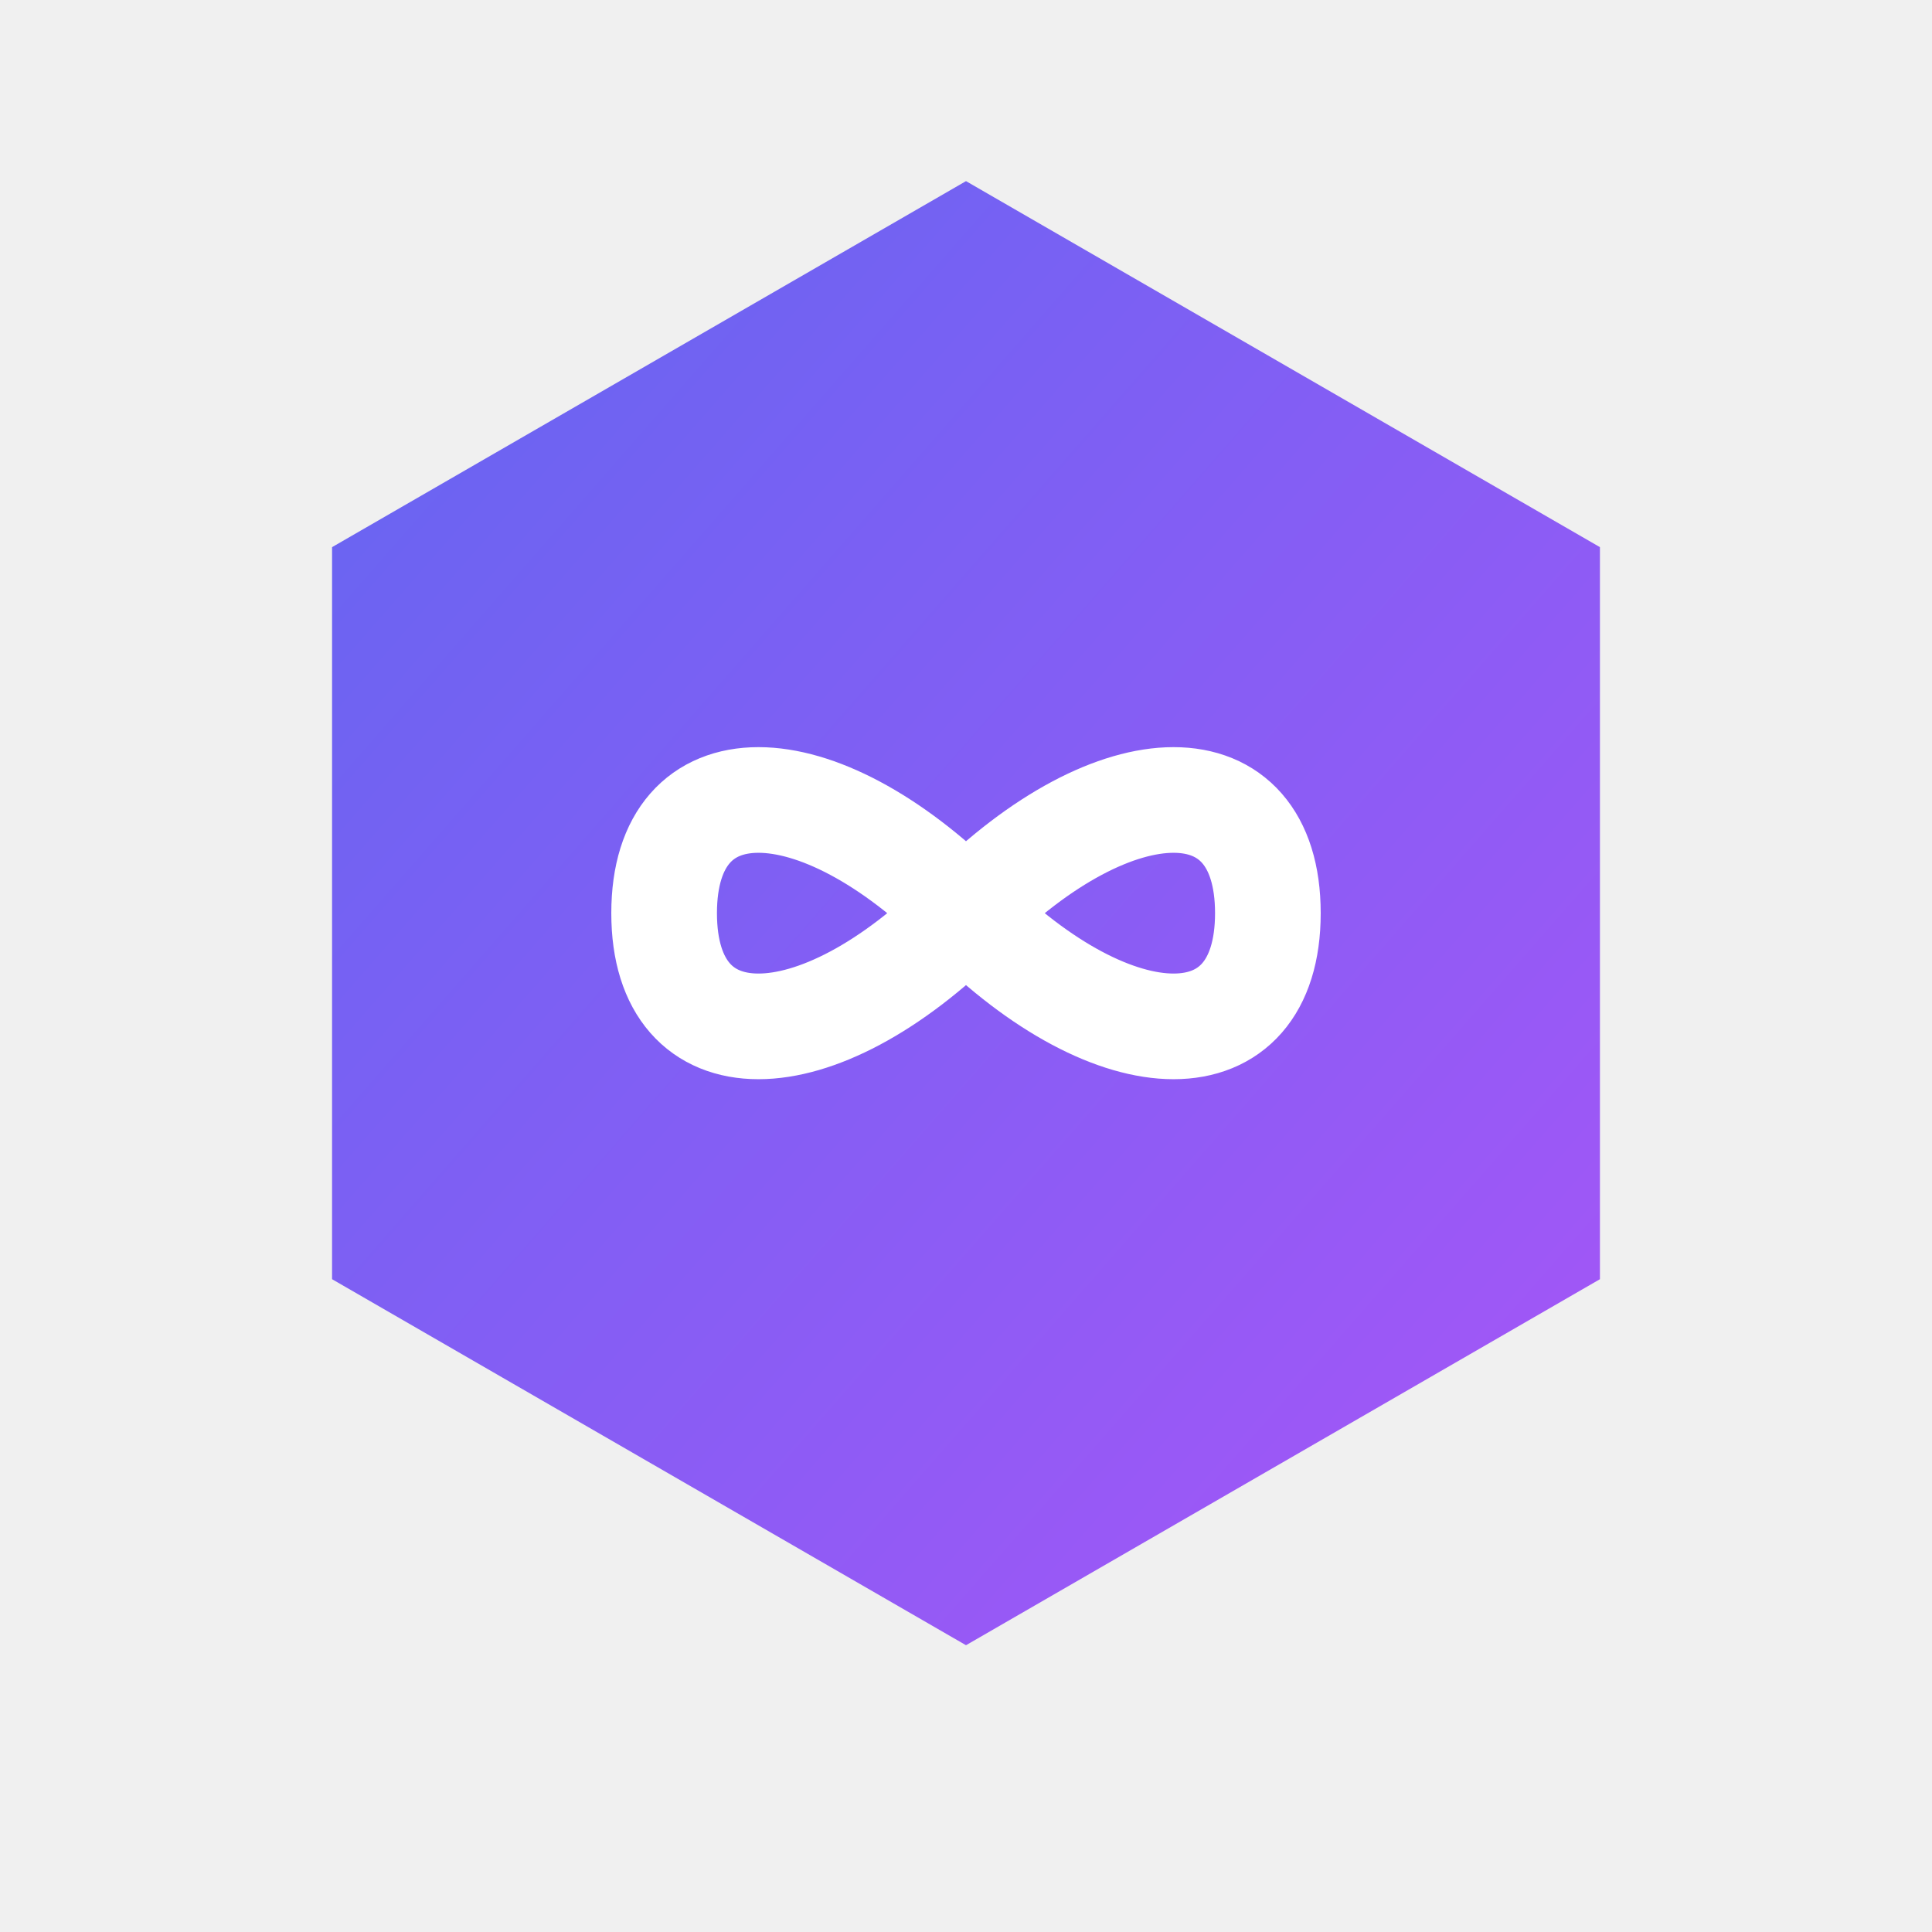
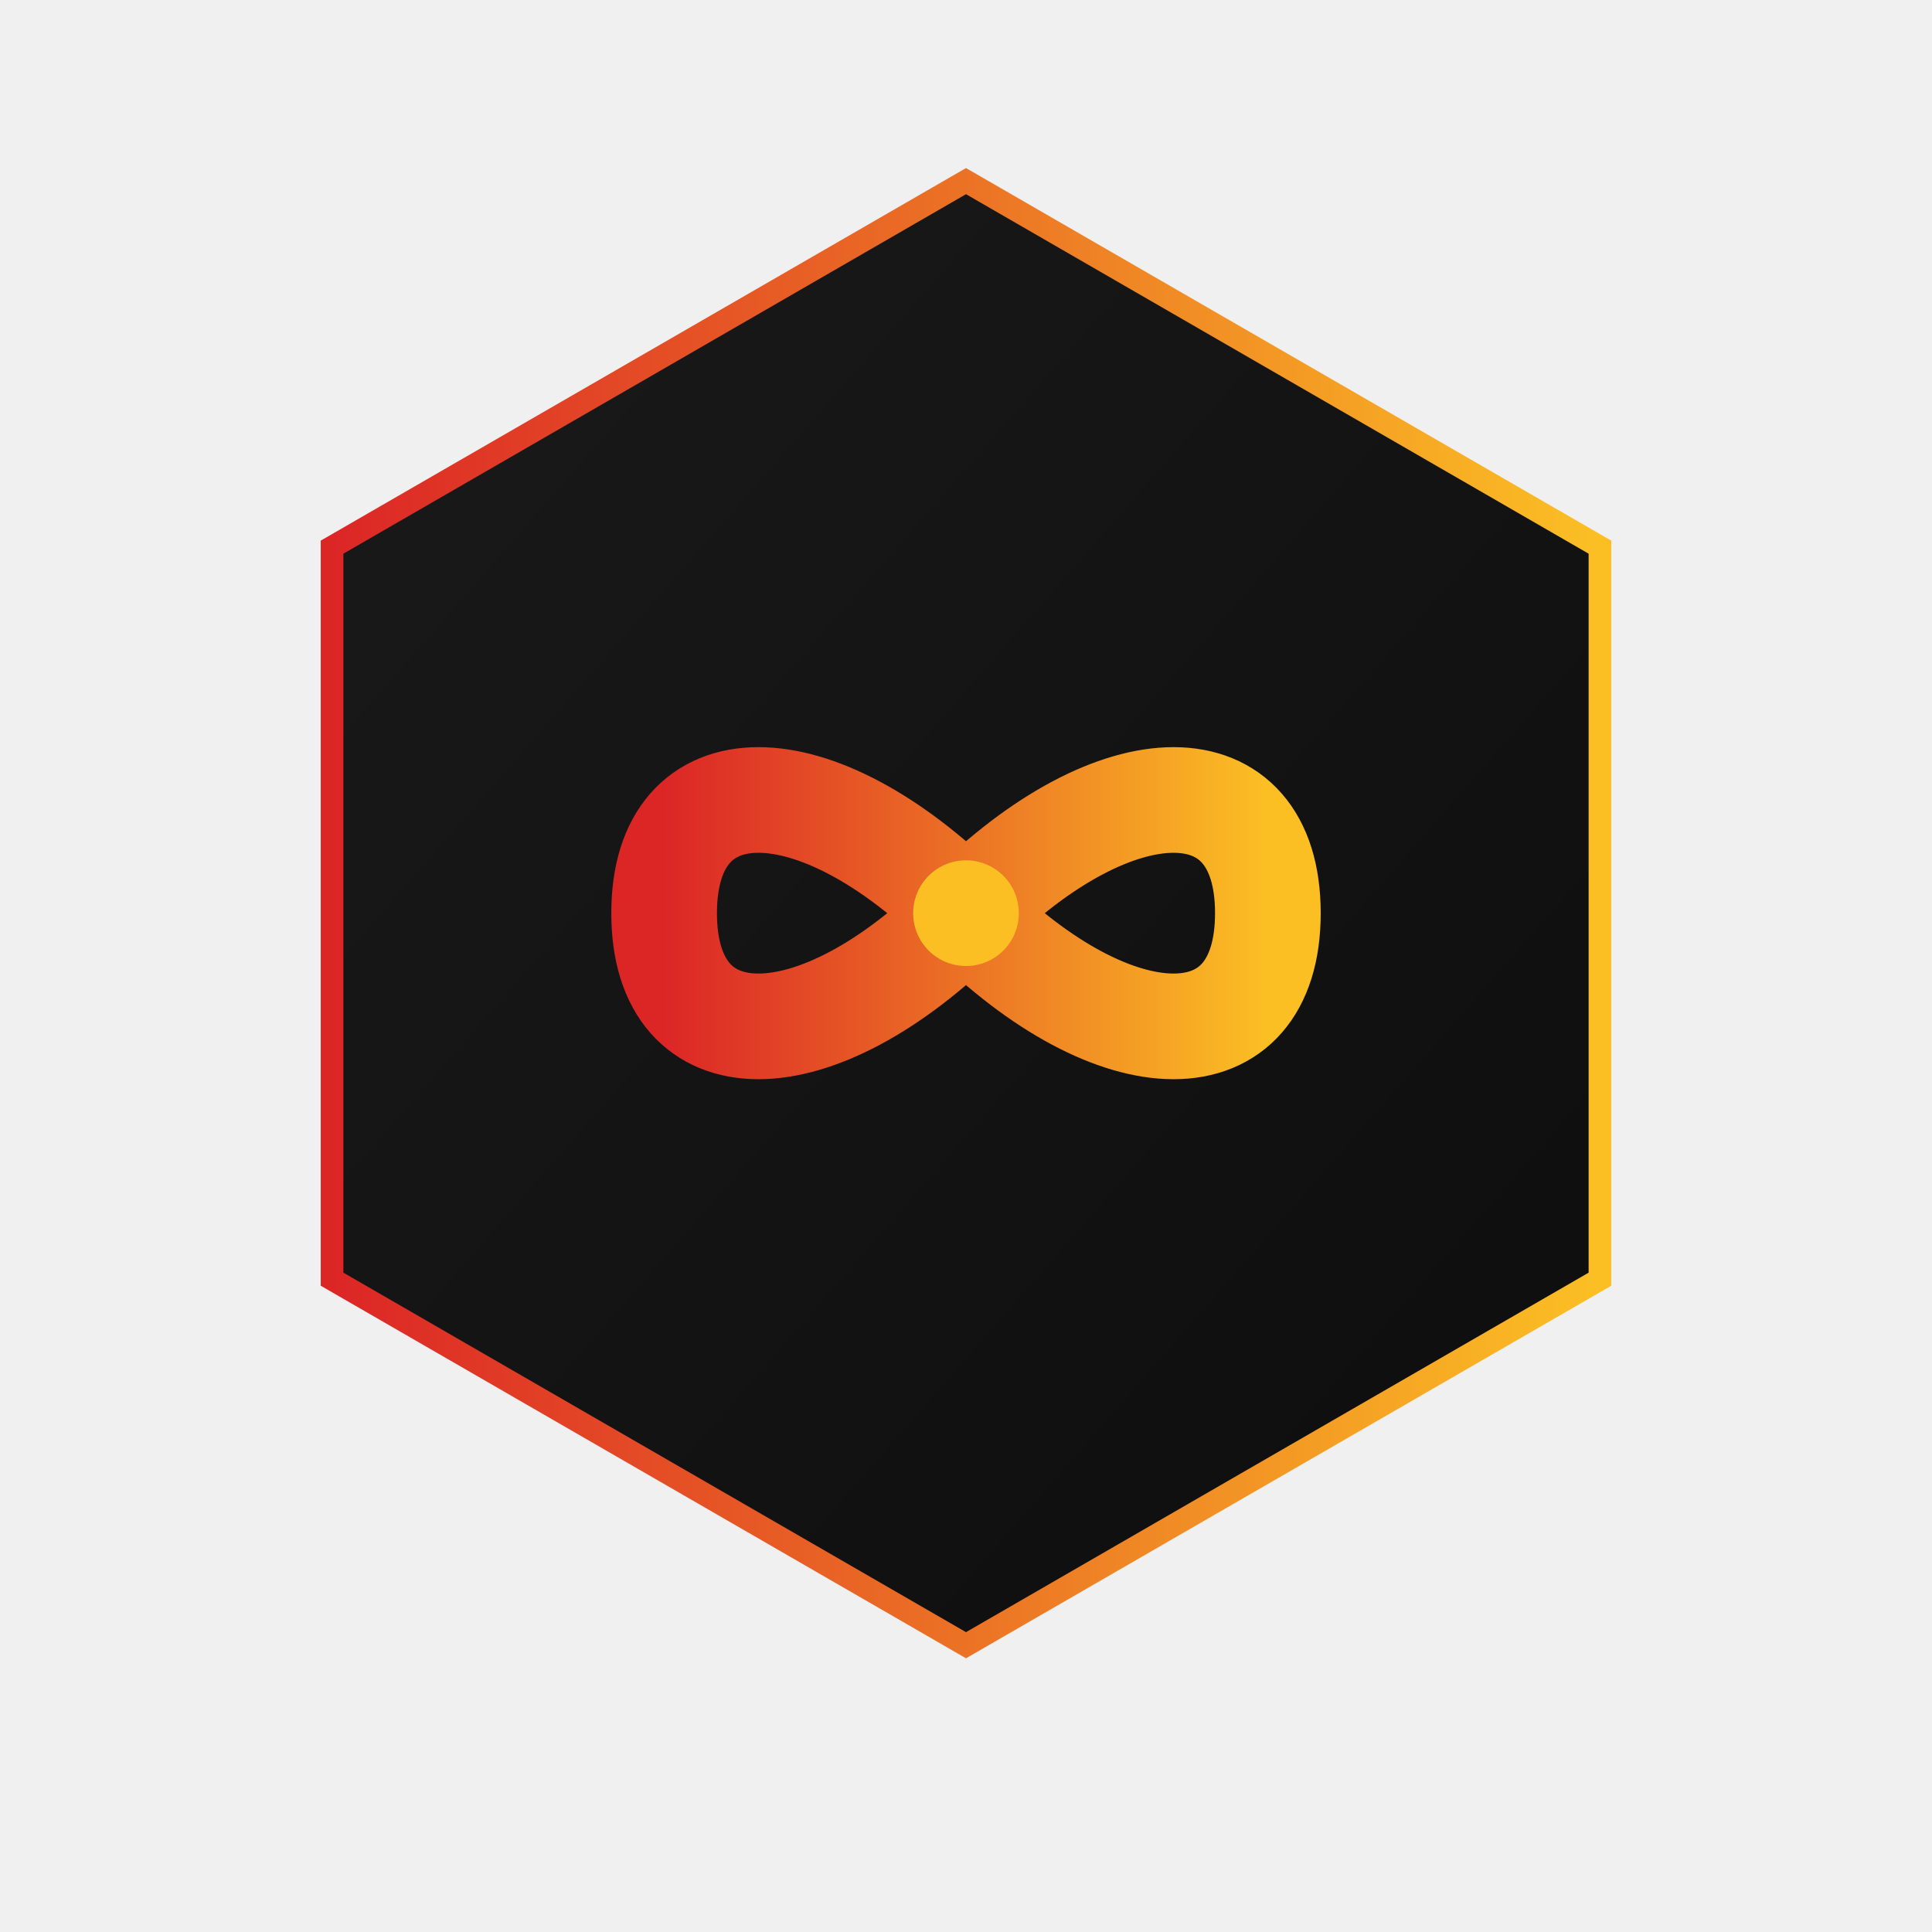
<svg xmlns="http://www.w3.org/2000/svg" viewBox="0 0 512 512">
  <defs>
    <linearGradient id="g1" x1="0%" y1="0%" x2="100%" y2="100%">
-       <stop offset="0%" stop-color="#6366f1" />
-       <stop offset="100%" stop-color="#a855f7" />
+       <stop offset="0%" stop-color="#1a1a1a" />
+       <stop offset="100%" stop-color="#0d0d0d" />
+     </linearGradient>
+     <linearGradient id="g2" x1="0%" y1="0%" x2="100%" y2="0%">
+       <stop offset="0%" stop-color="#dc2626" />
+       <stop offset="100%" stop-color="#fbbf24" />
    </linearGradient>
  </defs>
-   <polygon points="256,48 424,145 424,339 256,436 88,339 88,145" fill="url(#g1)" />
-   <path d="M176 242        C176 202, 216 202, 256 242        C296 282, 336 282, 336 242        C336 202, 296 202, 256 242        C216 282, 176 282, 176 242" fill="none" stroke="#fff" stroke-width="28" stroke-linecap="round" />
-   <circle cx="256" cy="242" r="14" fill="#fff" />
+   <polygon points="256,48 424,145 424,339 256,436 88,339 88,145" fill="url(#g1)" stroke="url(#g2)" stroke-width="6" />
+   <path d="M176 242        C176 202, 216 202, 256 242        C296 282, 336 282, 336 242        C336 202, 296 202, 256 242        C216 282, 176 282, 176 242" fill="none" stroke="url(#g2)" stroke-width="28" stroke-linecap="round" />
+   <circle cx="256" cy="242" r="14" fill="#fbbf24" />
</svg>
